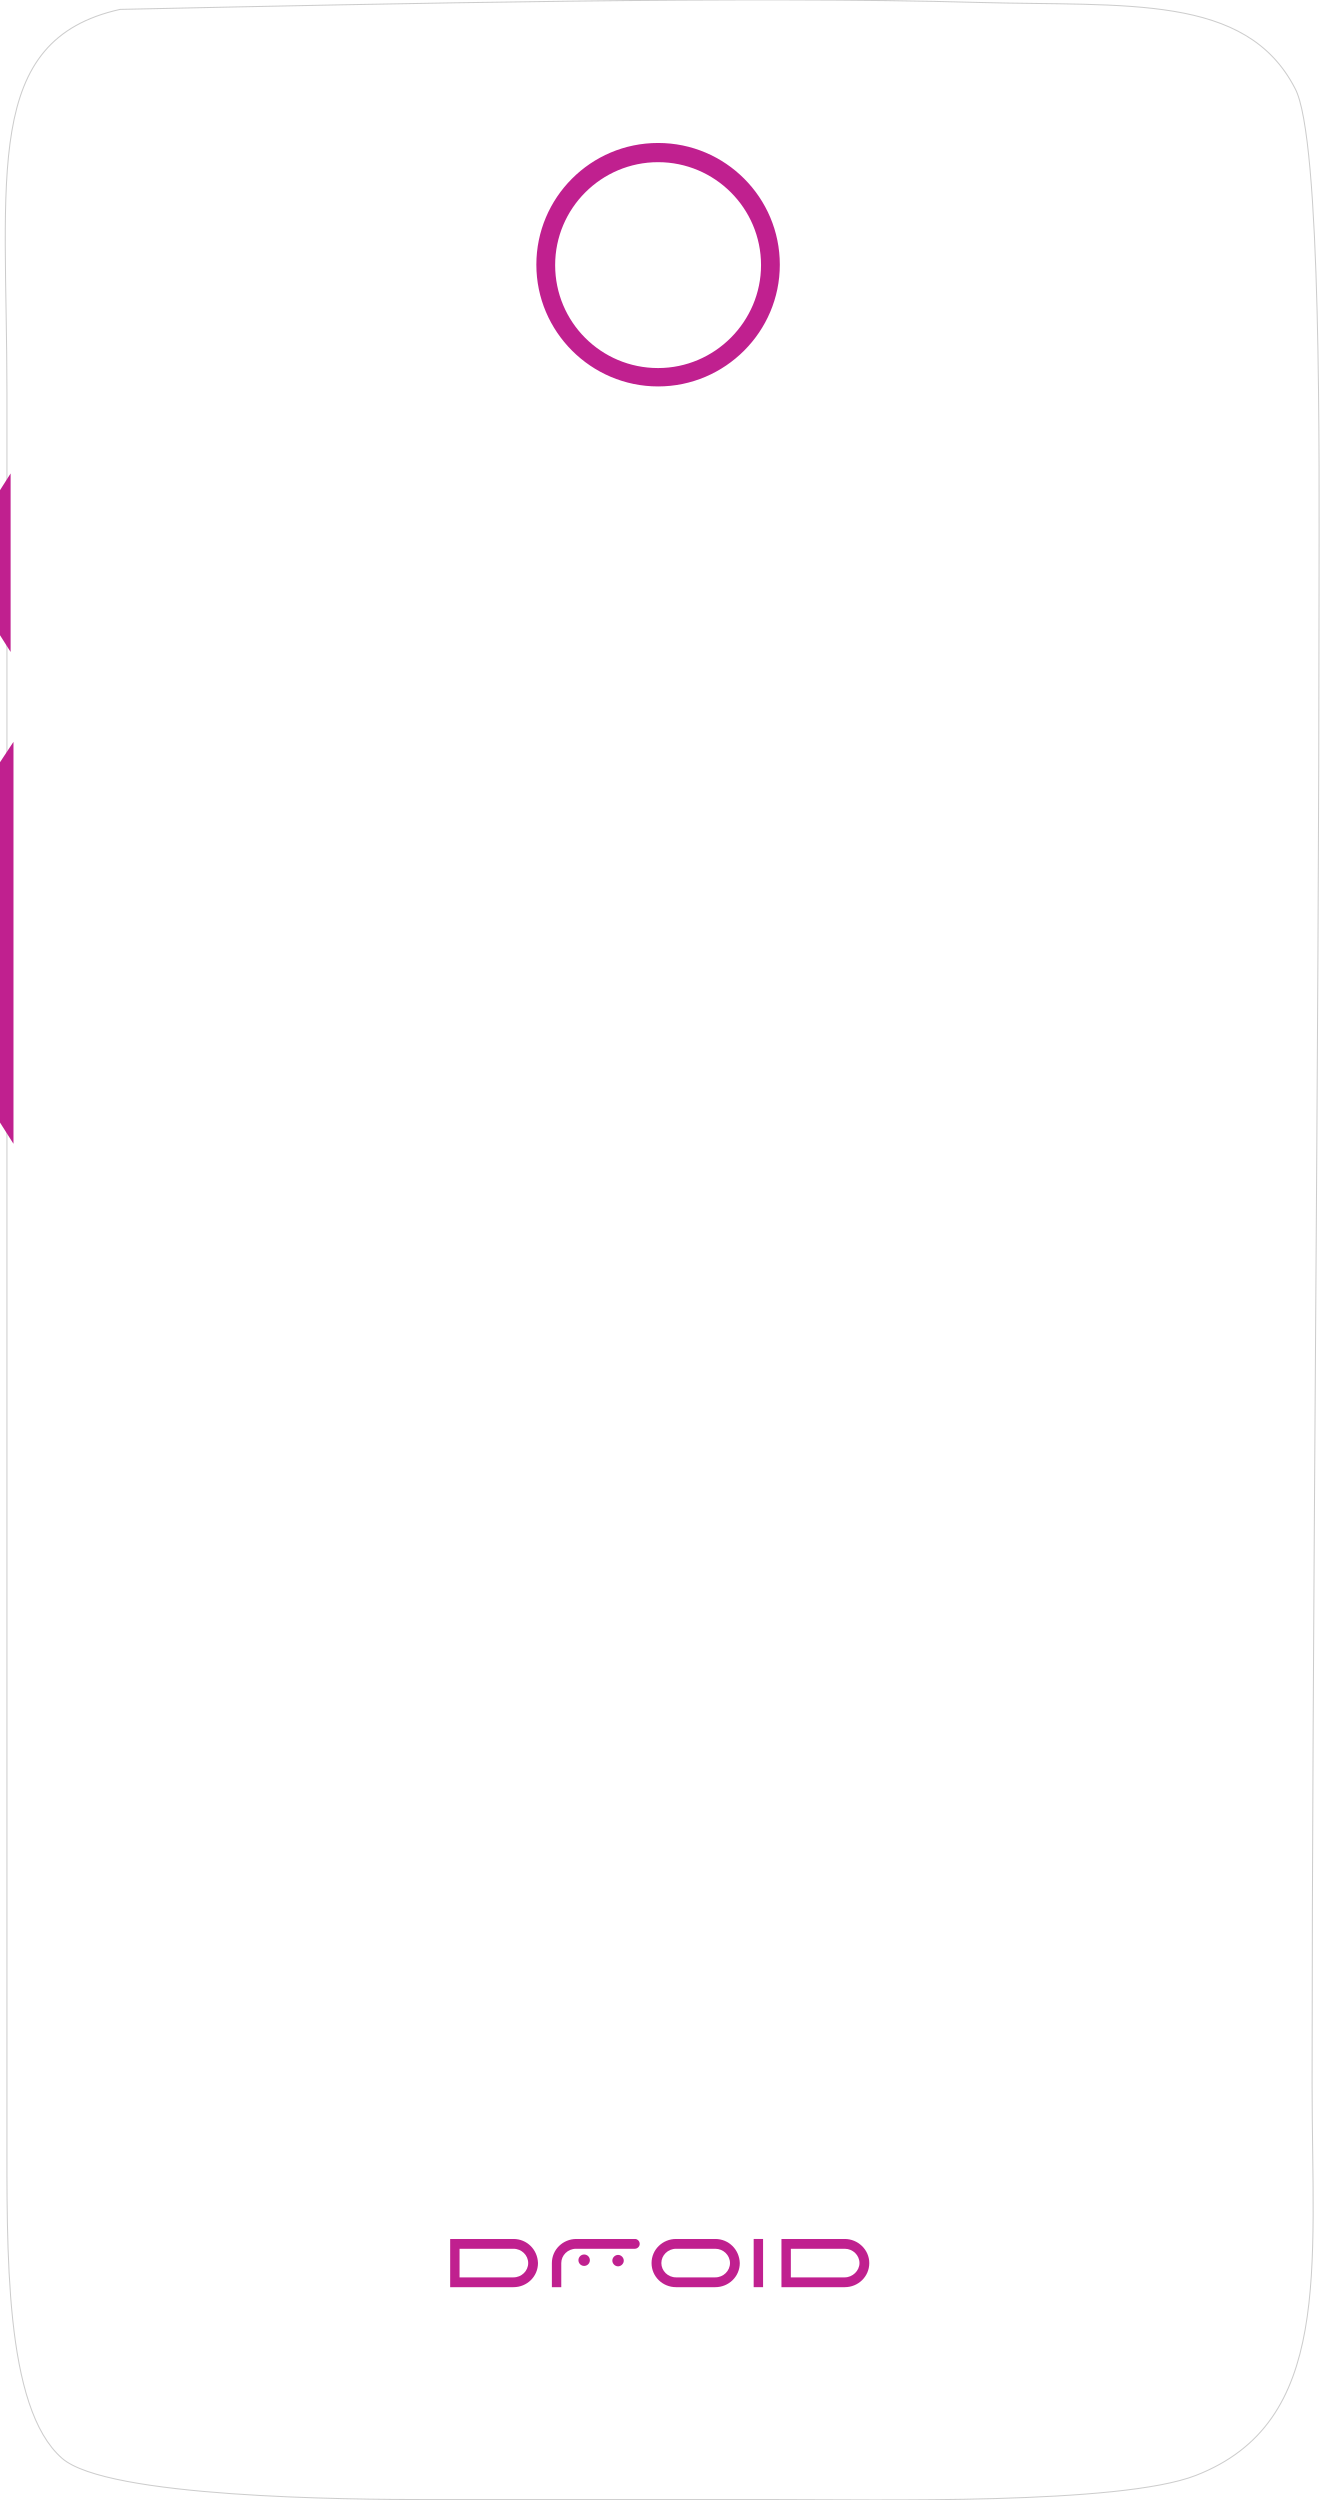
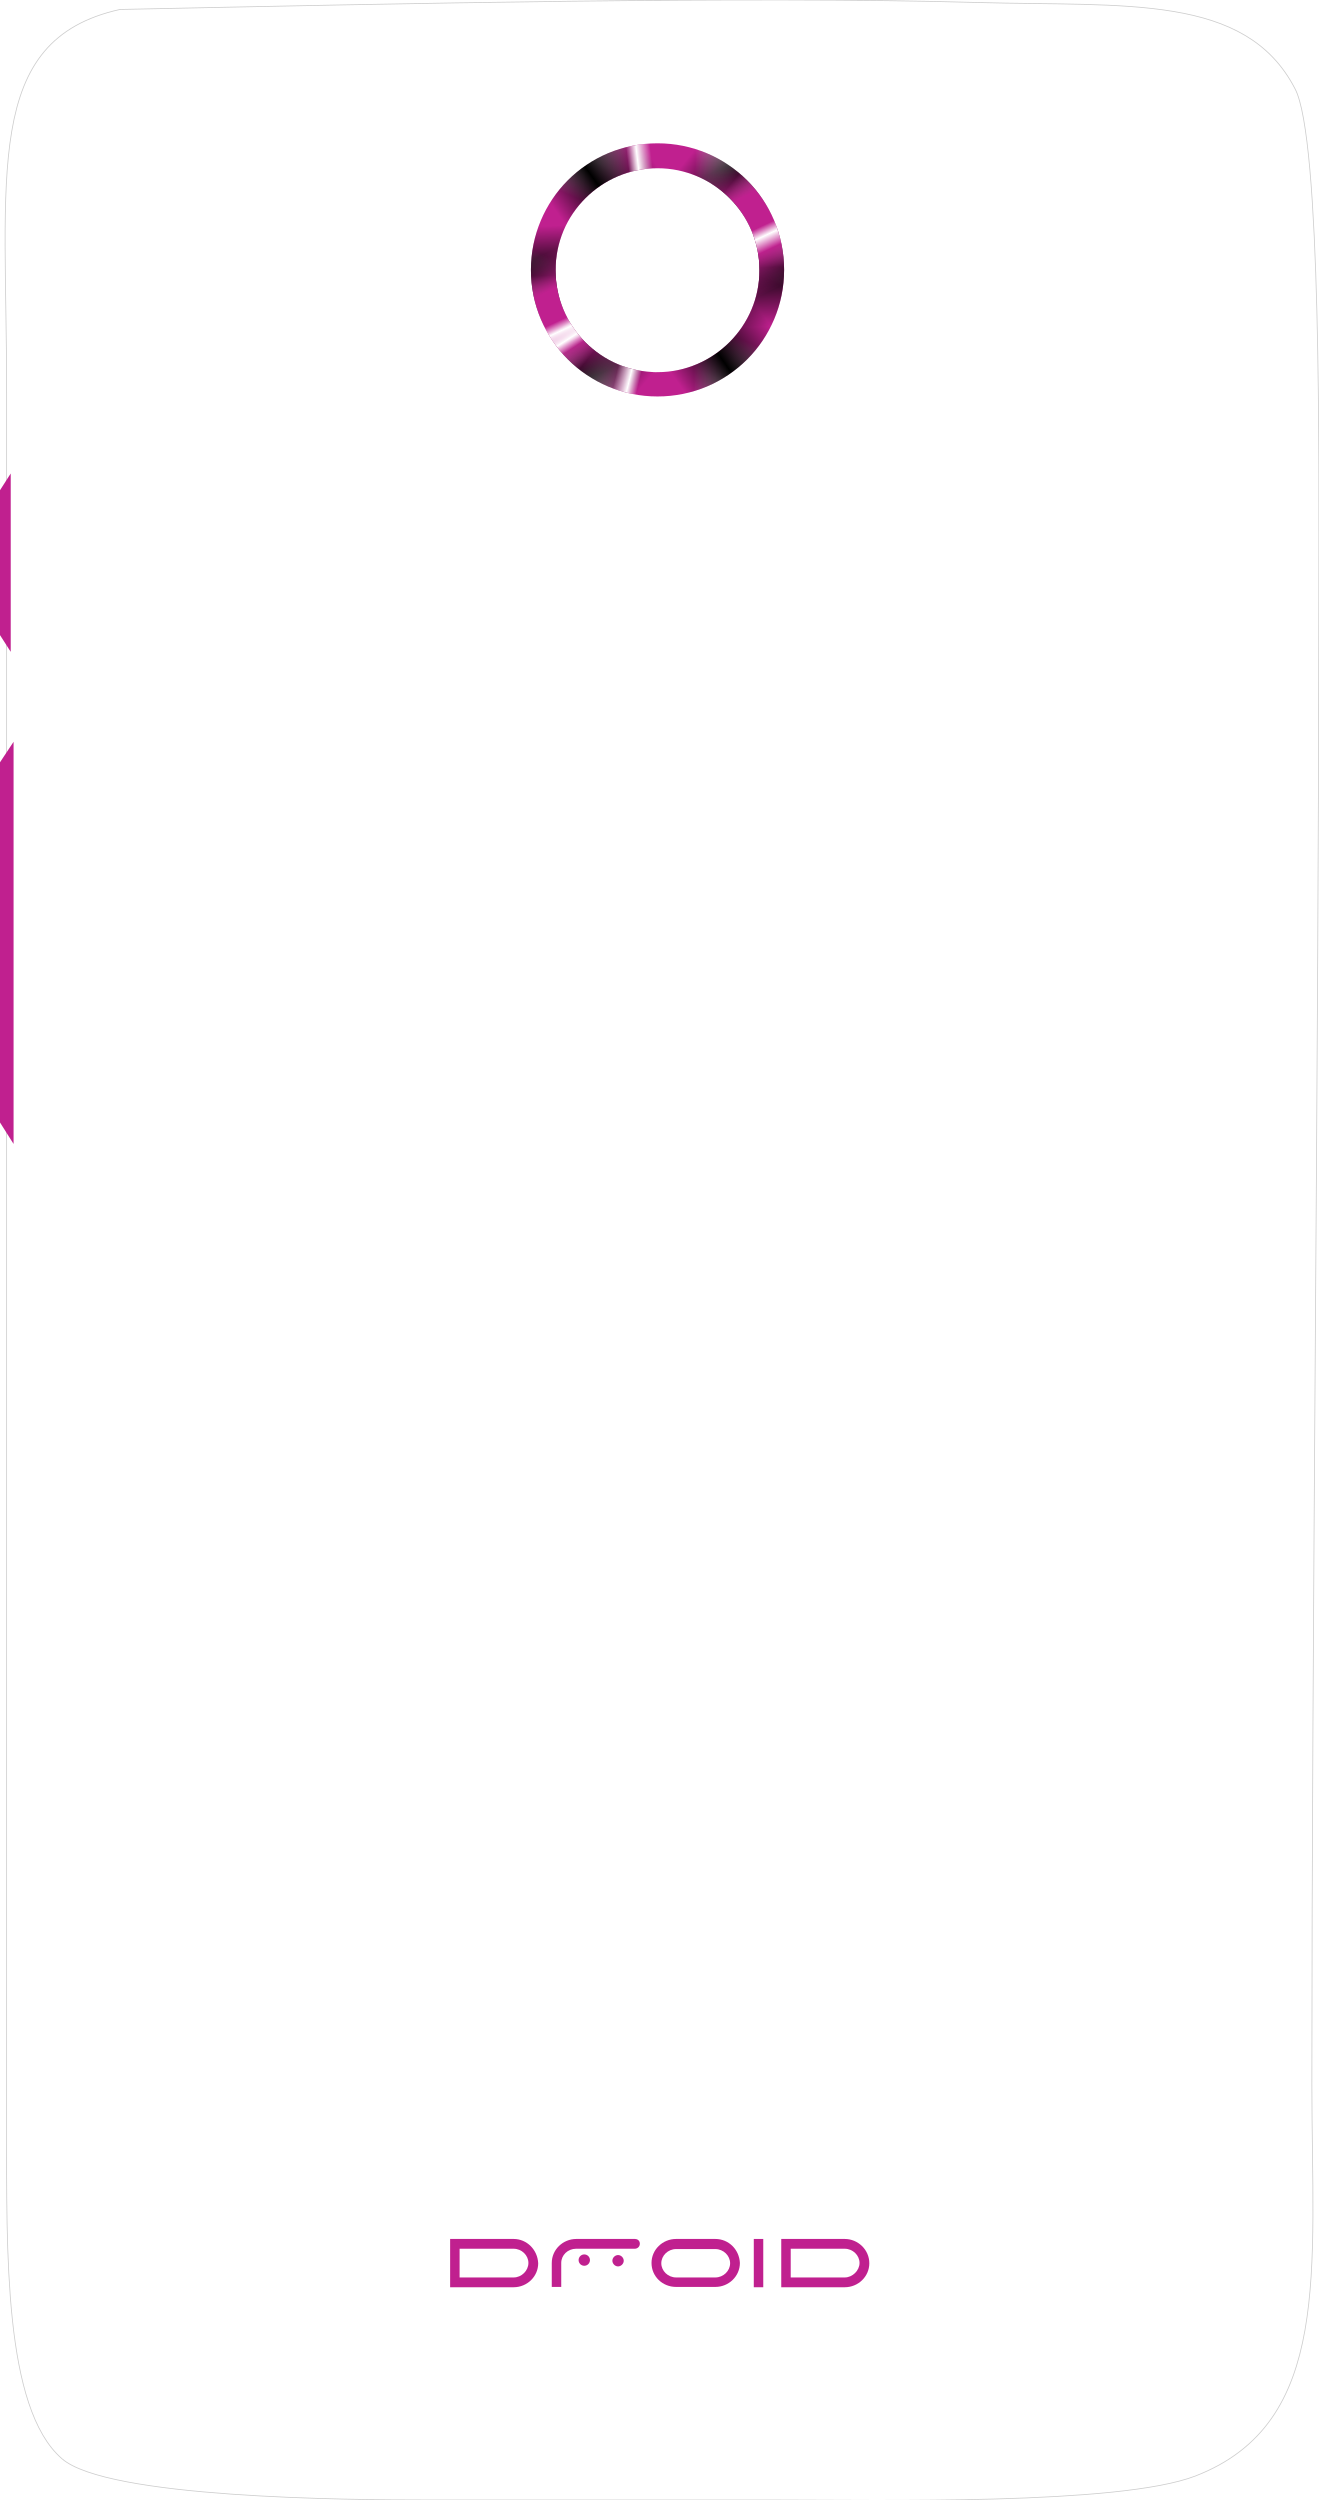
- <svg xmlns="http://www.w3.org/2000/svg" version="1.1" id="Layer_1" x="0px" y="0px" viewBox="0 0 322.9 612" enable-background="new 0 0 322.9 612" xml:space="preserve">
+ <svg xmlns="http://www.w3.org/2000/svg" xmlns:xlink="http://www.w3.org/1999/xlink" version="1.1" id="Layer_1" x="0px" y="0px" viewBox="0 0 417.8 792" enable-background="new 0 0 417.8 792" xml:space="preserve">
  <g>
-     <path fill="none" stroke="#CCCCCC" stroke-width="0.25" stroke-miterlimit="10" d="M29.4,2.3c70-1.5,153.3-3.3,210.2-1.7   c36.2,1,65.4-2.2,77.4,21c6.6,12,5.9,92.1,5.9,123.6c0,110.4-1.7,254.5-1.7,365c0,45.4,5,82.8-28.5,95.8   c-18.6,7.2-77.8,5.9-103.4,5.9c-40.1,0-44,0-84.1,0c-20.6,0-79-0.5-90-10.1C1,589.4,1.7,551.1,1.7,520.3c0-78,0-155.8,0-233.7   c0-63.4,0-126.7,0-190.1C1.7,42.7-4.3,9.8,29.4,2.3z" />
    <g>
-       <polygon fill="#C0208F" points="0,274.8 3.3,280 3.3,181.6 0,186.6   " />
-       <polygon fill="#C0208F" points="2.6,115.9 0,120 0,155.5 2.6,159.6   " />
-       <path fill="#C0208F" d="M125.7,548.1h-15.5v11.8h15.5c3.3,0,6-2.6,6-5.9C131.6,550.7,129,548.1,125.7,548.1z M125.7,557.5h-13.2    v-7h13.2c2,0,3.6,1.6,3.6,3.5S127.7,557.5,125.7,557.5z" />
-       <path fill="#C0208F" d="M155.5,548.1h-14.4c-3.3,0-6,2.6-6,5.9v5.9h2.3V554c0-1.9,1.6-3.5,3.6-3.5h14.4c0.6,0,1.2-0.5,1.2-1.2    S156,548.1,155.5,548.1z" />
-       <path fill="#C0208F" d="M175.1,548.1h-9.6c-3.3,0-6,2.6-6,5.9c0,3.3,2.7,5.9,6,5.9h9.6c3.3,0,6-2.6,6-5.9    C181,550.7,178.4,548.1,175.1,548.1z M175.1,557.5h-9.6c-2,0-3.6-1.6-3.6-3.5s1.6-3.5,3.6-3.5h9.6c2,0,3.6,1.6,3.6,3.5    S177.1,557.5,175.1,557.5z" />
-       <rect x="184.5" y="548.1" fill="#C0208F" width="2.3" height="11.8" />
-       <path fill="#C0208F" d="M206.8,548.1h-15.5v11.8h15.5c3.3,0,6-2.6,6-5.9C212.8,550.7,210,548.1,206.8,548.1z M206.8,557.5h-13.2    v-7h13.2c2,0,3.6,1.6,3.6,3.5S208.7,557.5,206.8,557.5z" />
-       <ellipse fill="#C0208F" cx="143" cy="553.3" rx="1.4" ry="1.4" />
-       <path fill="#C0208F" d="M151.3,552c-0.7,0-1.4,0.6-1.4,1.4c0,0.7,0.6,1.4,1.4,1.4c0.7,0,1.4-0.6,1.4-1.4    C152.7,552.7,152.1,552,151.3,552z" />
-       <path fill="#C0208F" d="M161.1,35c-16.5,0-29.8,13.4-29.8,29.8s13.4,29.8,29.8,29.8s29.8-13.4,29.8-29.8S177.6,35,161.1,35z     M161.1,90.1c-14,0-25.2-11.3-25.2-25.2s11.3-25.2,25.2-25.2s25.2,11.3,25.2,25.2C186.3,78.7,175,90.1,161.1,90.1z" />
+       <g>
+         <path fill="none" stroke="#CCCCCC" stroke-width="0.25" stroke-miterlimit="10" d="M38,3c90.6-1.9,198.4-4.3,272-2.2     C356.8,2.1,394.6-2,410.2,28c8.5,15.5,7.6,119.2,7.6,160c0,142.9-2.2,329.4-2.2,472.4c0,58.8,6.5,107.2-36.9,124     c-24.1,9.3-100.7,7.6-133.8,7.6c-51.9,0-56.9,0-108.8,0c-26.7,0-102.2-0.6-116.5-13.1c-18.4-16-17.5-65.6-17.5-105.5     c0-100.9,0-201.6,0-302.4c0-82,0-164,0-246C2.2,55.3-5.6,12.7,38,3z" />
+         <g>
+           <polygon fill="#C0208F" points="0,355.6 4.3,362.4 4.3,235 0,241.5     " />
+           <polygon fill="#C0208F" points="3.4,150 0,155.3 0,201.2 3.4,206.5     " />
+           <path fill="#C0208F" d="M162.7,709.3h-20.1v15.3h20.1c4.3,0,7.8-3.4,7.8-7.6C170.3,712.7,166.9,709.3,162.7,709.3z M162.7,721.5      h-17.1v-9.1h17.1c2.6,0,4.7,2.1,4.7,4.5S165.3,721.5,162.7,721.5z" />
+           <path fill="#C0208F" d="M201.2,709.3h-18.6c-4.3,0-7.8,3.4-7.8,7.6v7.6h3v-7.6c0-2.5,2.1-4.5,4.7-4.5h18.6      c0.8,0,1.6-0.6,1.6-1.6S201.9,709.3,201.2,709.3z" />
+           <path fill="#C0208F" d="M226.6,709.3h-12.4c-4.3,0-7.8,3.4-7.8,7.6c0,4.3,3.5,7.6,7.8,7.6h12.4c4.3,0,7.8-3.4,7.8-7.6      C234.2,712.7,230.9,709.3,226.6,709.3z M226.6,721.5h-12.4c-2.6,0-4.7-2.1-4.7-4.5s2.1-4.5,4.7-4.5h12.4c2.6,0,4.7,2.1,4.7,4.5      S229.2,721.5,226.6,721.5z" />
+           <rect x="238.8" y="709.3" fill="#C0208F" width="3" height="15.3" />
+           <path fill="#C0208F" d="M267.6,709.3h-20.1v15.3h20.1c4.3,0,7.8-3.4,7.8-7.6C275.4,712.7,271.8,709.3,267.6,709.3z M267.6,721.5      h-17.1v-9.1h17.1c2.6,0,4.7,2.1,4.7,4.5S270.1,721.5,267.6,721.5z" />
+           <ellipse fill="#C0208F" cx="185.1" cy="716" rx="1.8" ry="1.8" />
+           <path fill="#C0208F" d="M195.8,714.4c-0.9,0-1.8,0.8-1.8,1.8c0,0.9,0.8,1.8,1.8,1.8c0.9,0,1.8-0.8,1.8-1.8      C197.6,715.3,196.8,714.4,195.8,714.4z" />
+         </g>
+       </g>
    </g>
  </g>
+   <g>
+     <defs>
+       <path id="SVGID_9_" d="M208.3,45.4c-22.3,0-40.1,17.9-40.1,40.1s17.9,40.1,40.1,40.1s40.1-17.9,40.1-40.1S230.5,45.4,208.3,45.4z     M208.3,117.9c-17.9,0-32.3-14.5-32.3-32.3s14.5-32.3,32.3-32.3s32.3,14.5,32.3,32.3C240.6,103.2,226.2,117.9,208.3,117.9z" />
+     </defs>
+     <clipPath id="SVGID_1_">
+       <use xlink:href="#SVGID_9_" overflow="visible" />
+     </clipPath>
+     <linearGradient id="SVGID_2_" gradientUnits="userSpaceOnUse" x1="201.434" y1="86.46" x2="243.336" y2="86.46" gradientTransform="matrix(1.1612 6.104535e-03 -5.256823e-03 1 -48.8886 -1.8668)">
+       <stop offset="0" style="stop-color:#C0208F;stop-opacity:0" />
+       <stop offset="0.3" style="stop-color:#C0208F" />
+       <stop offset="0.729" style="stop-color:#C0208F" />
+       <stop offset="0.996" style="stop-color:#C0208F;stop-opacity:0" />
+     </linearGradient>
+     <polygon clip-path="url(#SVGID_1_)" fill="url(#SVGID_2_)" points="233,128 184.4,127.8 184.8,43.9 233.4,44.1  " />
+     <linearGradient id="SVGID_3_" gradientUnits="userSpaceOnUse" x1="251.816" y1="-3.317" x2="293.718" y2="-3.317" gradientTransform="matrix(0.4524 -1.057 0.9193 0.3935 88.544 375.5632)">
+       <stop offset="0" style="stop-color:#C0208F;stop-opacity:0" />
+       <stop offset="0.3" style="stop-color:#C0208F" />
+       <stop offset="0.729" style="stop-color:#C0208F" />
+       <stop offset="0.996" style="stop-color:#C0208F;stop-opacity:0" />
+     </linearGradient>
+     <polygon clip-path="url(#SVGID_1_)" fill="url(#SVGID_3_)" points="256.9,80.3 238,124.6 160.9,91.6 179.8,47.3  " />
+     <linearGradient id="SVGID_4_" gradientUnits="userSpaceOnUse" x1="216.214" y1="29.691" x2="258.116" y2="29.691" gradientTransform="matrix(0.9371 -0.6661 0.5794 0.815 -30.5472 219.7369)">
+       <stop offset="0.175" style="stop-color:#000000;stop-opacity:0" />
+       <stop offset="0.5" style="stop-color:#000000" />
+       <stop offset="0.889" style="stop-color:#000000;stop-opacity:0" />
+     </linearGradient>
+     <polygon clip-path="url(#SVGID_1_)" fill="url(#SVGID_4_)" points="252.8,106.2 213.6,134.1 165,65.7 204.2,37.8  " />
+     <linearGradient id="SVGID_5_" gradientUnits="userSpaceOnUse" x1="219.574" y1="147.281" x2="261.476" y2="147.281" gradientTransform="matrix(0.8914 0.7262 -0.6316 0.7753 87.534 -202.9025)">
+       <stop offset="0.175" style="stop-color:#000000;stop-opacity:0" />
+       <stop offset="0.5" style="stop-color:#000000" />
+       <stop offset="0.889" style="stop-color:#000000;stop-opacity:0" />
+     </linearGradient>
+     <polygon clip-path="url(#SVGID_1_)" fill="url(#SVGID_5_)" points="201.1,133.7 163.7,103.3 216.7,38.2 254.1,68.6  " />
+     <linearGradient id="SVGID_6_" gradientUnits="userSpaceOnUse" x1="281.956" y1="182.985" x2="323.858" y2="182.985" gradientTransform="matrix(4.211158e-02 1.149 -0.9993 3.662734e-02 379.006 -268.7798)">
+       <stop offset="0.175" style="stop-color:#000000;stop-opacity:0" />
+       <stop offset="0.5" style="stop-color:#000000" />
+       <stop offset="0.889" style="stop-color:#000000;stop-opacity:0" />
+     </linearGradient>
+     <polygon clip-path="url(#SVGID_1_)" fill="url(#SVGID_6_)" points="167.9,111.6 166.1,63.4 249.9,60.3 251.7,108.5  " />
+     <linearGradient id="SVGID_7_" gradientUnits="userSpaceOnUse" x1="327.339" y1="-1.457" x2="369.241" y2="-1.457" gradientTransform="matrix(-0.4355 -0.9002 0.9002 -0.4355 361.9031 398.8367)">
+       <stop offset="0" style="stop-color:#C0208F;stop-opacity:0" />
+       <stop offset="0.3" style="stop-color:#C0208F" />
+       <stop offset="0.729" style="stop-color:#C0208F" />
+       <stop offset="0.996" style="stop-color:#C0208F;stop-opacity:0" />
+     </linearGradient>
+     <polygon clip-path="url(#SVGID_1_)" fill="url(#SVGID_7_)" points="237.5,48.8 255.8,86.5 180.3,123.1 162,85.4  " />
+     <linearGradient id="SVGID_8_" gradientUnits="userSpaceOnUse" x1="216.579" y1="29.691" x2="257.752" y2="29.691" gradientTransform="matrix(-1.1175 -0.2702 -0.2095 0.8666 477.9109 128.641)">
+       <stop offset="0.433" style="stop-color:#FFFFFF;stop-opacity:0" />
+       <stop offset="0.5" style="stop-color:#FFFFFF" />
+       <stop offset="0.595" style="stop-color:#FFFFFF;stop-opacity:0" />
+     </linearGradient>
+     <polygon clip-path="url(#SVGID_1_)" fill="url(#SVGID_8_)" points="175,120.5 221,131.6 238.3,60.1 192.3,49  " />
+     <linearGradient id="SVGID_10_" gradientUnits="userSpaceOnUse" x1="216.579" y1="29.691" x2="257.752" y2="29.691" gradientTransform="matrix(-0.6219 -0.967 -0.7315 0.4704 375.0954 306.1644)">
+       <stop offset="0.433" style="stop-color:#FFFFFF;stop-opacity:0" />
+       <stop offset="0.5" style="stop-color:#FFFFFF" />
+       <stop offset="0.595" style="stop-color:#FFFFFF;stop-opacity:0" />
+     </linearGradient>
+     <polygon clip-path="url(#SVGID_1_)" fill="url(#SVGID_10_)" points="162.9,90.3 188.5,130.1 248.8,91.3 223.2,51.5  " />
+     <linearGradient id="SVGID_11_" gradientUnits="userSpaceOnUse" x1="216.579" y1="29.691" x2="257.752" y2="29.691" gradientTransform="matrix(0.4862 1.0419 0.9111 -0.4252 68.8373 -145.3096)">
+       <stop offset="0.433" style="stop-color:#FFFFFF;stop-opacity:0" />
+       <stop offset="0.5" style="stop-color:#FFFFFF" />
+       <stop offset="0.595" style="stop-color:#FFFFFF;stop-opacity:0" />
+     </linearGradient>
+     <polygon clip-path="url(#SVGID_1_)" fill="url(#SVGID_11_)" points="258.8,93.1 238.8,50.2 163.6,85.2 183.7,128.1  " />
+     <linearGradient id="SVGID_12_" gradientUnits="userSpaceOnUse" x1="216.579" y1="29.691" x2="257.752" y2="29.691" gradientTransform="matrix(1.1418 -0.1348 -0.1048 -0.8873 -62.1204 139.4203)">
+       <stop offset="0.433" style="stop-color:#FFFFFF;stop-opacity:0" />
+       <stop offset="0.5" style="stop-color:#FFFFFF" />
+       <stop offset="0.595" style="stop-color:#FFFFFF;stop-opacity:0" />
+     </linearGradient>
+     <polygon clip-path="url(#SVGID_1_)" fill="url(#SVGID_12_)" points="224.7,41.7 177.7,47.3 186.4,120.5 233.4,114.9  " />
+   </g>
+   <linearGradient id="SVGID_13_" gradientUnits="userSpaceOnUse" x1="216.579" y1="29.691" x2="257.752" y2="29.691" gradientTransform="matrix(1.1175 -0.2702 0.2095 0.8666 -61.3108 128.641)">
+     <stop offset="0.433" style="stop-color:#FFFFFF;stop-opacity:0" />
+     <stop offset="0.5" style="stop-color:#FFFFFF" />
+     <stop offset="0.595" style="stop-color:#FFFFFF;stop-opacity:0" />
+   </linearGradient>
+   <polygon display="none" fill="url(#SVGID_13_)" points="241.6,120.5 195.6,131.6 178.3,60.1 224.3,49 " />
+   <linearGradient id="SVGID_14_" gradientUnits="userSpaceOnUse" x1="216.579" y1="29.691" x2="257.752" y2="29.691" gradientTransform="matrix(0.6219 -0.967 0.7315 0.4704 41.5047 306.1644)">
+     <stop offset="0.433" style="stop-color:#FFFFFF;stop-opacity:0" />
+     <stop offset="0.5" style="stop-color:#FFFFFF" />
+     <stop offset="0.595" style="stop-color:#FFFFFF;stop-opacity:0" />
+   </linearGradient>
+   <polygon display="none" fill="url(#SVGID_14_)" points="253.7,90.3 228.1,130.1 167.8,91.3 193.4,51.5 " />
+   <linearGradient id="SVGID_15_" gradientUnits="userSpaceOnUse" x1="216.579" y1="29.691" x2="257.752" y2="29.691" gradientTransform="matrix(-0.4862 1.0419 -0.9111 -0.4252 347.7627 -145.3096)">
+     <stop offset="0.433" style="stop-color:#FFFFFF;stop-opacity:0" />
+     <stop offset="0.5" style="stop-color:#FFFFFF" />
+     <stop offset="0.595" style="stop-color:#FFFFFF;stop-opacity:0" />
+   </linearGradient>
+   <polygon display="none" fill="url(#SVGID_15_)" points="157.8,93.1 177.8,50.2 253,85.2 232.9,128.1 " />
+   <linearGradient id="SVGID_16_" gradientUnits="userSpaceOnUse" x1="216.579" y1="29.691" x2="257.752" y2="29.691" gradientTransform="matrix(-1.1418 -0.1348 0.1048 -0.8873 478.7204 139.4203)">
+     <stop offset="0.433" style="stop-color:#FFFFFF;stop-opacity:0" />
+     <stop offset="0.5" style="stop-color:#FFFFFF" />
+     <stop offset="0.595" style="stop-color:#FFFFFF;stop-opacity:0" />
+   </linearGradient>
+   <polygon display="none" fill="url(#SVGID_16_)" points="191.9,41.7 238.9,47.3 230.2,120.5 183.2,114.9 " />
</svg>
